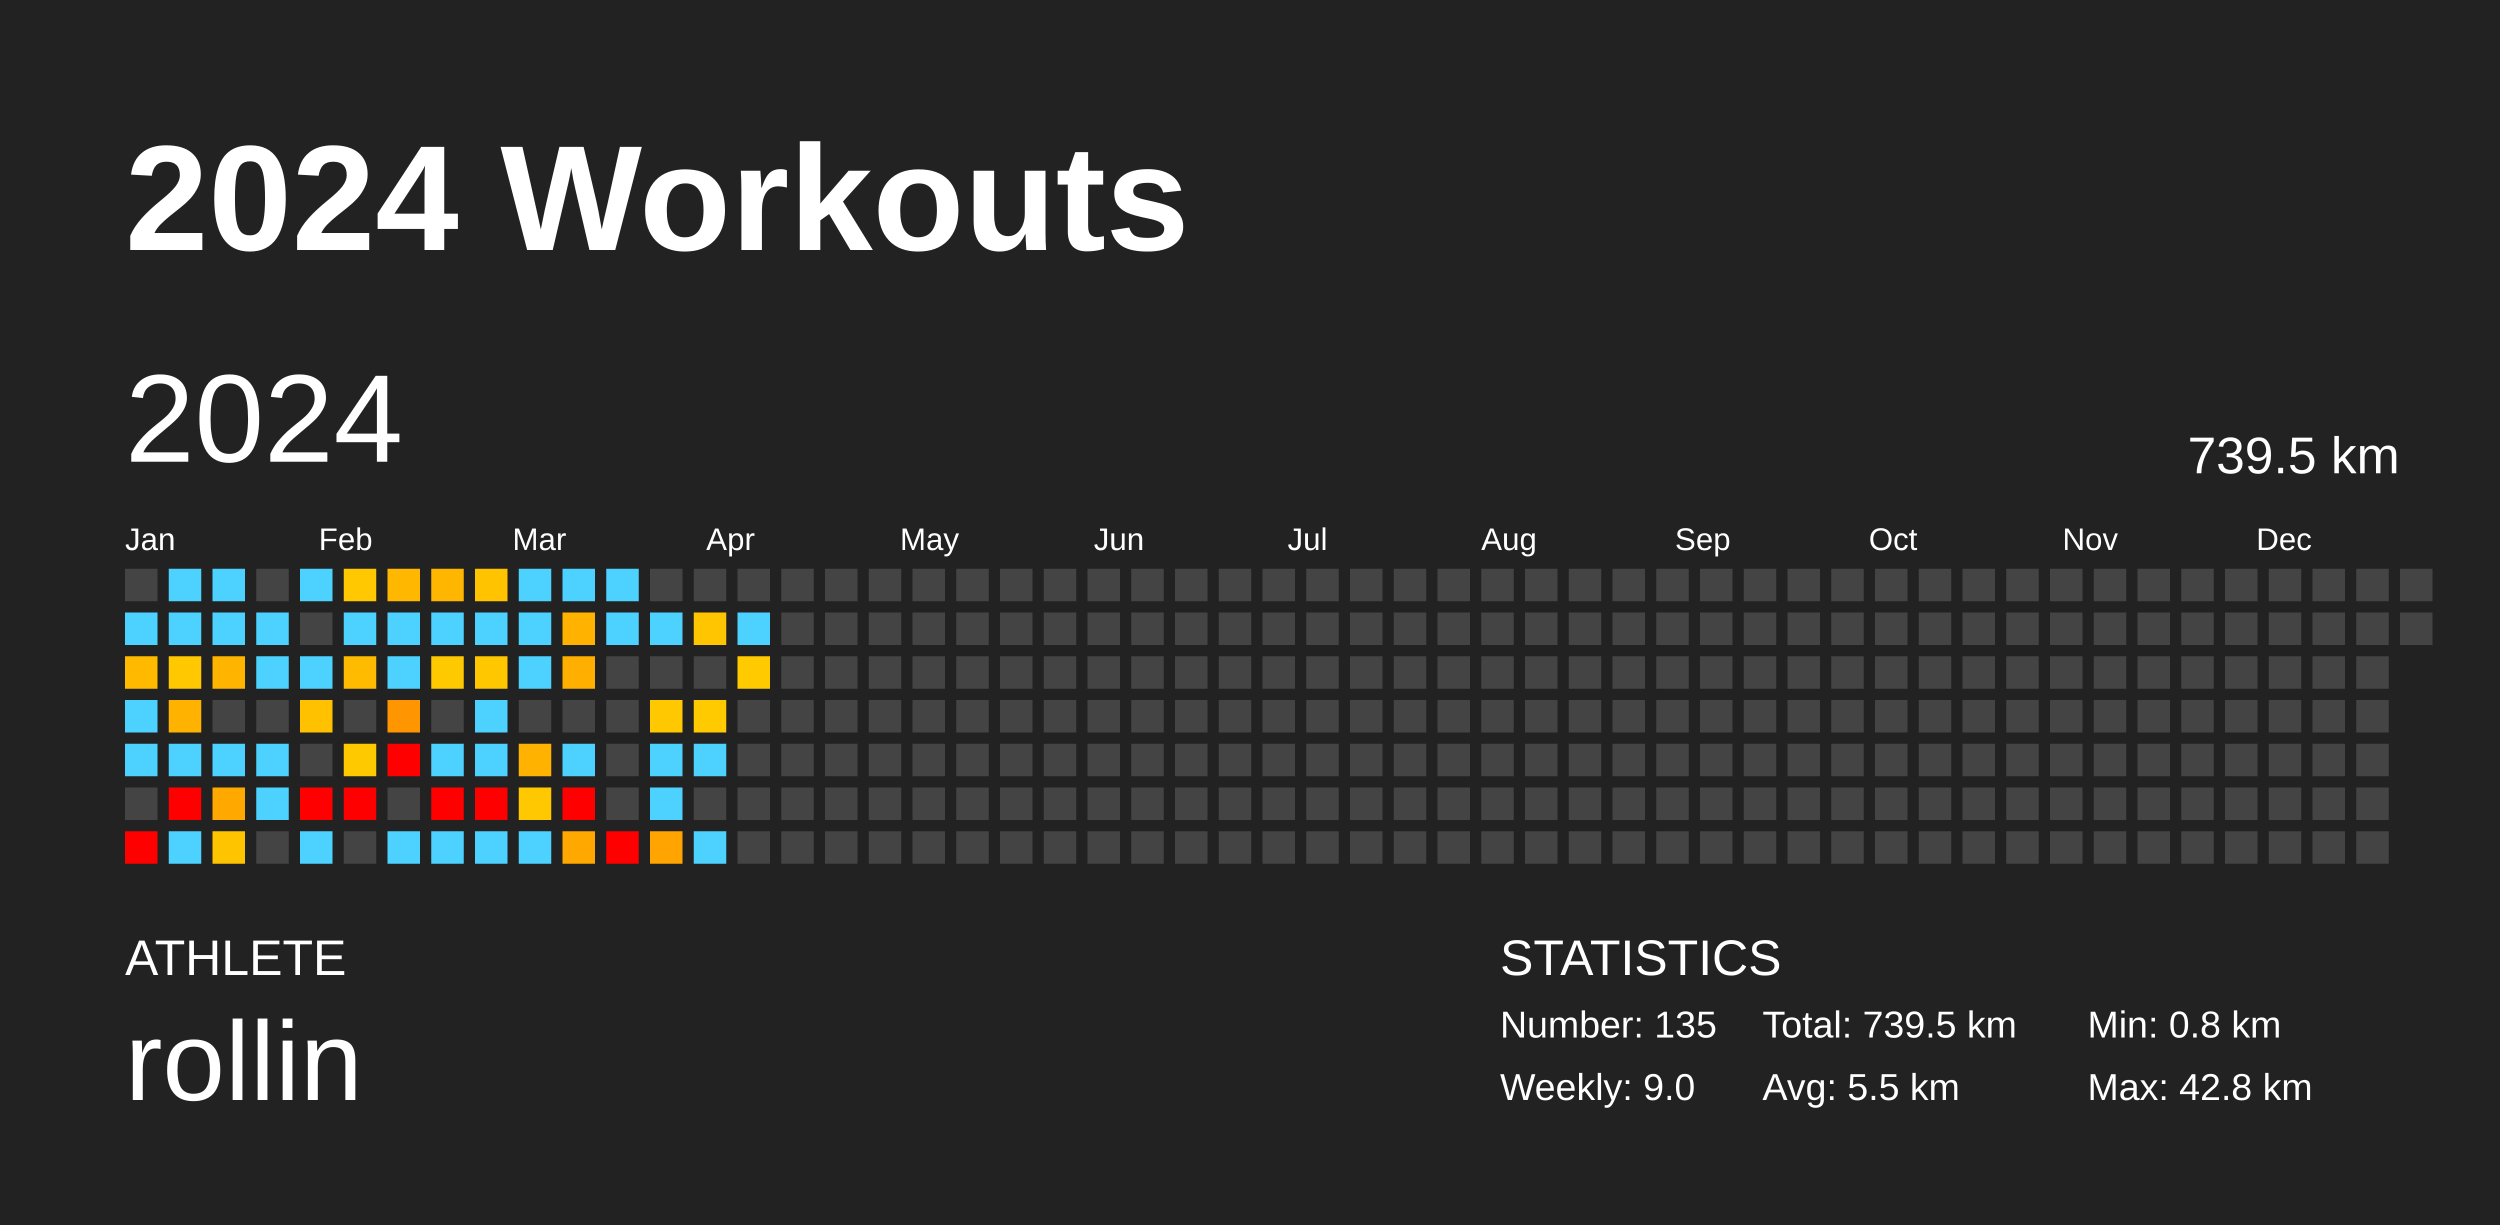
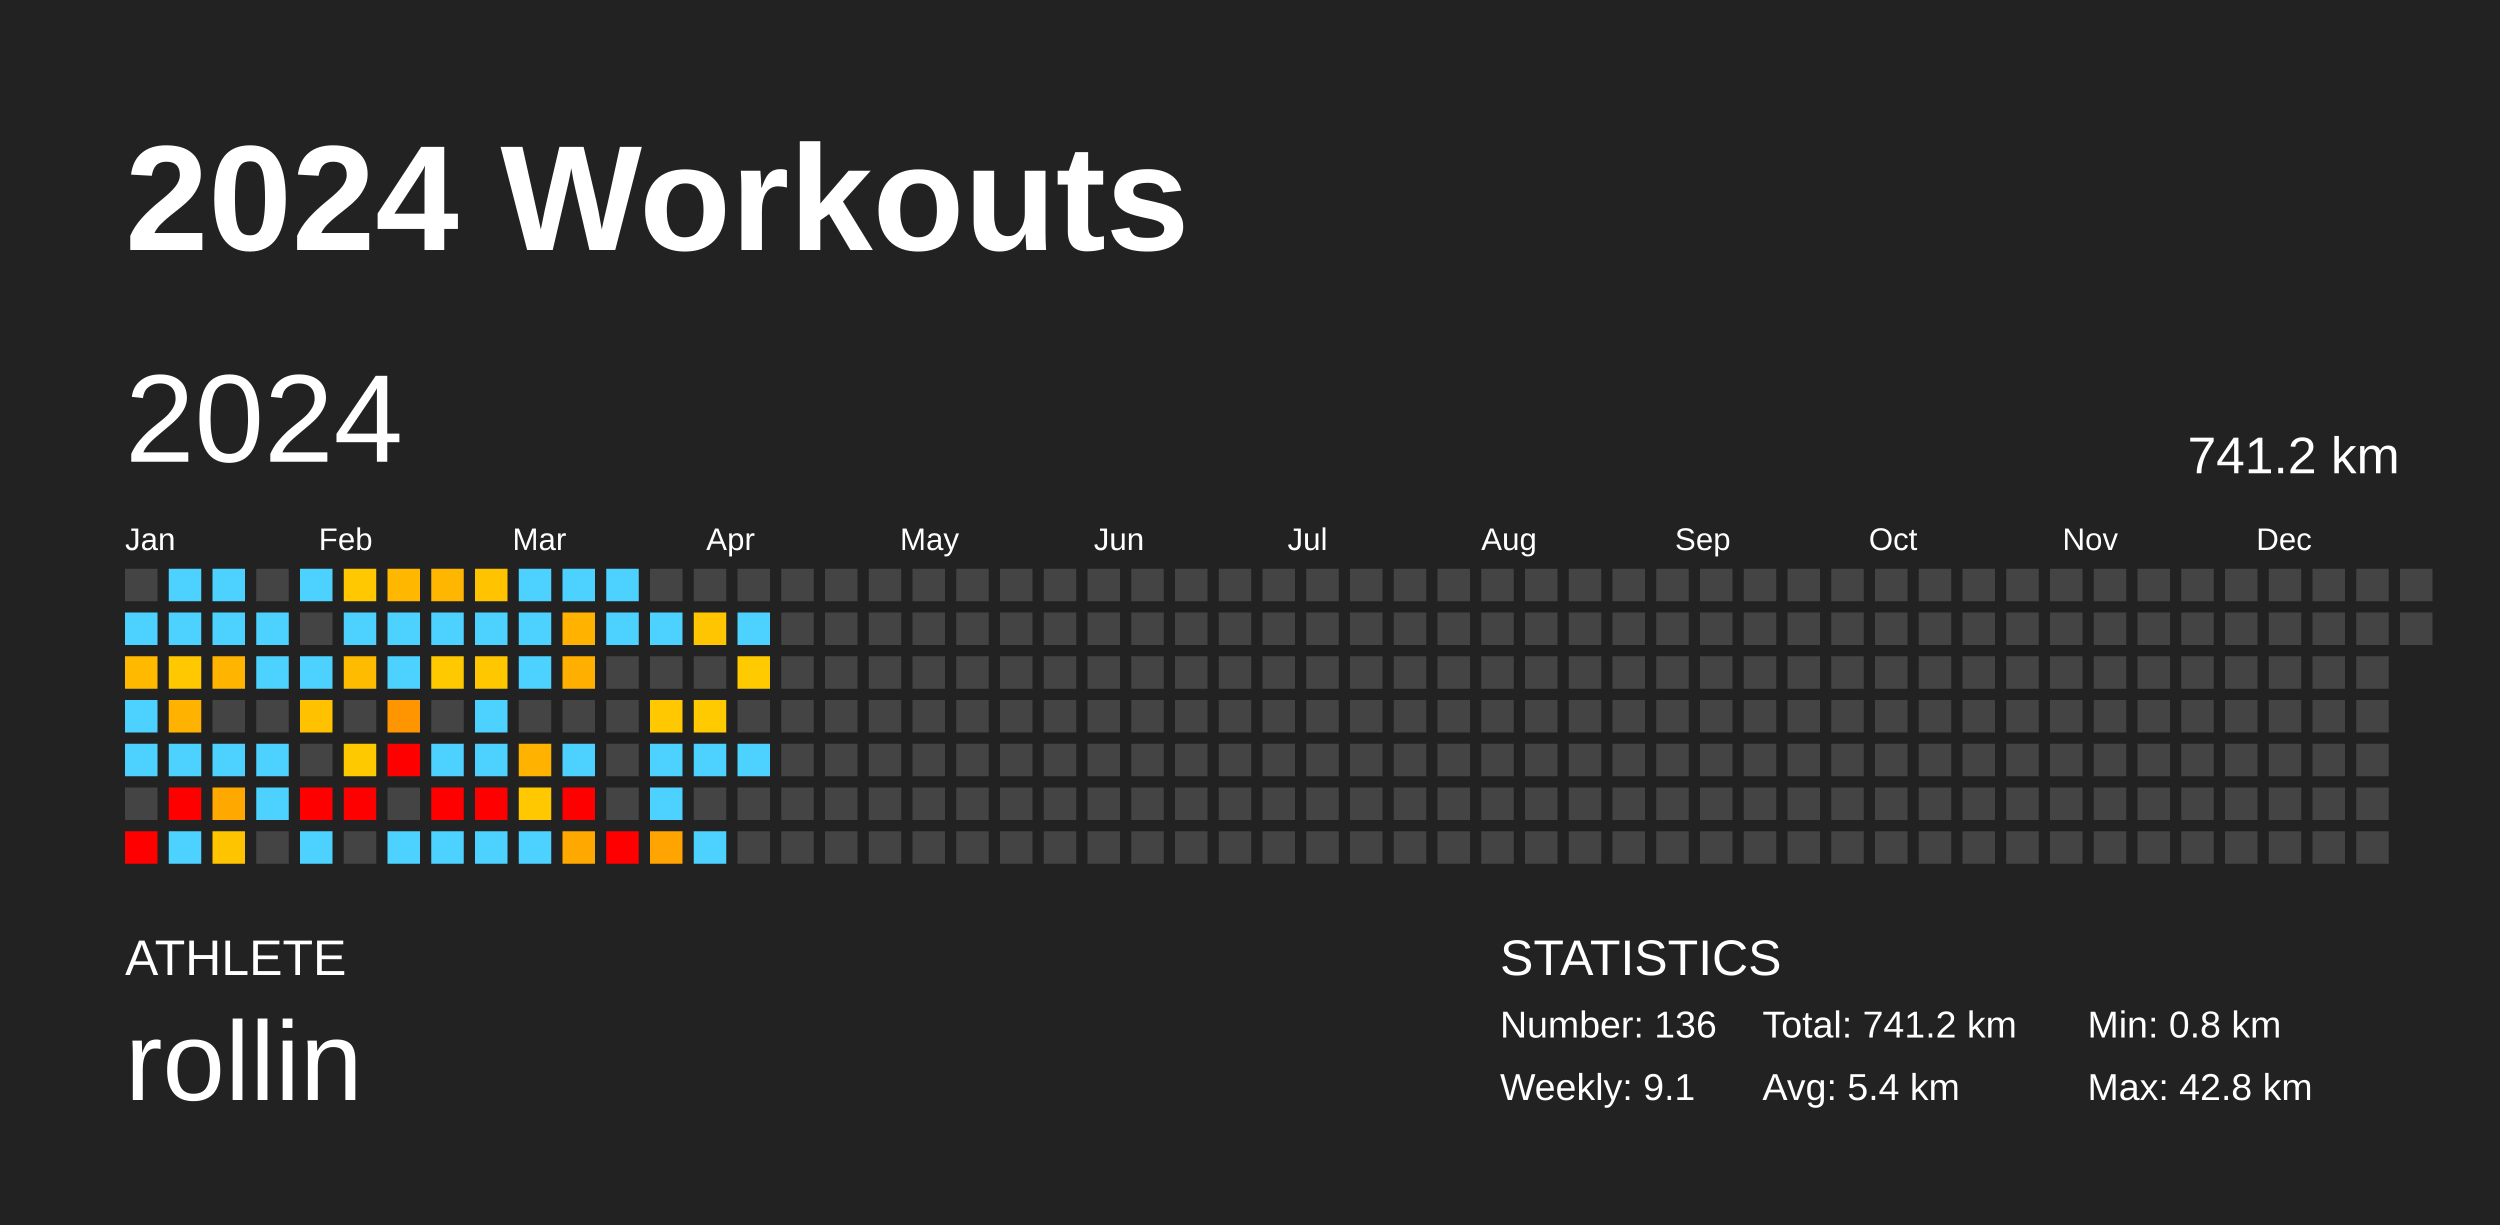
<svg xmlns="http://www.w3.org/2000/svg" baseProfile="full" height="98mm" version="1.1" viewBox="0,0,200,98" width="200mm">
  <defs />
  <rect fill="#222222" height="98" width="200" x="0" y="0" />
  <text fill="#FFFFFF" style="font-size:12px; font-family:Arial; font-weight:bold;" x="10" y="20">2024 Workouts</text>
  <text fill="#FFFFFF" style="font-size:4px; font-family:Arial" x="10" y="78">ATHLETE</text>
  <text fill="#FFFFFF" style="font-size:9px; font-family:Arial" x="10" y="88">rollin</text>
  <text fill="#FFFFFF" style="font-size:4px; font-family:Arial" x="120" y="78">STATISTICS</text>
-   <text fill="#FFFFFF" style="font-size:3px; font-family:Arial" x="120" y="83">Number: 135</text>
-   <text fill="#FFFFFF" style="font-size:3px; font-family:Arial" x="120" y="88">Weekly: 9.0</text>
-   <text fill="#FFFFFF" style="font-size:3px; font-family:Arial" x="141" y="83">Total: 739.5 km</text>
-   <text fill="#FFFFFF" style="font-size:3px; font-family:Arial" x="141" y="88">Avg: 5.5 km</text>
+   <text fill="#FFFFFF" style="font-size:3px; font-family:Arial" x="120" y="83">Number: 136</text>
+   <text fill="#FFFFFF" style="font-size:3px; font-family:Arial" x="120" y="88">Weekly: 9.1</text>
+   <text fill="#FFFFFF" style="font-size:3px; font-family:Arial" x="141" y="83">Total: 741.2 km</text>
+   <text fill="#FFFFFF" style="font-size:3px; font-family:Arial" x="141" y="88">Avg: 5.4 km</text>
  <text fill="#FFFFFF" style="font-size:3px; font-family:Arial" x="167" y="83">Min: 0.8 km</text>
  <text fill="#FFFFFF" style="font-size:3px; font-family:Arial" x="167" y="88">Max: 42.8 km</text>
  <text dominant-baseline="hanging" fill="#FFFFFF" style="font-size:10.0px; font-family:Arial;" x="10" y="30">2024</text>
-   <text dominant-baseline="hanging" fill="#FFFFFF" style="font-size:4.125px; font-family:Arial;" x="175" y="35">739.5 km</text>
+   <text dominant-baseline="hanging" fill="#FFFFFF" style="font-size:4.125px; font-family:Arial;" x="175" y="35">741.2 km</text>
  <text fill="#FFFFFF" style="font-size:2.5px; font-family:Arial" x="10.0" y="44">Jan</text>
  <text fill="#FFFFFF" style="font-size:2.5px; font-family:Arial" x="25.5" y="44">Feb</text>
  <text fill="#FFFFFF" style="font-size:2.5px; font-family:Arial" x="41.0" y="44">Mar</text>
  <text fill="#FFFFFF" style="font-size:2.5px; font-family:Arial" x="56.5" y="44">Apr</text>
  <text fill="#FFFFFF" style="font-size:2.5px; font-family:Arial" x="72.0" y="44">May</text>
  <text fill="#FFFFFF" style="font-size:2.5px; font-family:Arial" x="87.5" y="44">Jun</text>
  <text fill="#FFFFFF" style="font-size:2.5px; font-family:Arial" x="103.0" y="44">Jul</text>
  <text fill="#FFFFFF" style="font-size:2.5px; font-family:Arial" x="118.5" y="44">Aug</text>
  <text fill="#FFFFFF" style="font-size:2.5px; font-family:Arial" x="134.0" y="44">Sep</text>
  <text fill="#FFFFFF" style="font-size:2.5px; font-family:Arial" x="149.5" y="44">Oct</text>
  <text fill="#FFFFFF" style="font-size:2.5px; font-family:Arial" x="165.0" y="44">Nov</text>
  <text fill="#FFFFFF" style="font-size:2.5px; font-family:Arial" x="180.5" y="44">Dec</text>
  <rect fill="#444444" height="2.6" width="2.6" x="10.0" y="45.5" />
  <rect fill="#4dd2ff" height="2.6" width="2.6" x="10.0" y="49.0" />
  <rect fill="#ffba00" height="2.6" width="2.6" x="10.0" y="52.5" />
  <rect fill="#4dd2ff" height="2.6" width="2.6" x="10.0" y="56.0" />
  <rect fill="#4dd2ff" height="2.6" width="2.6" x="10.0" y="59.5" />
  <rect fill="#444444" height="2.6" width="2.6" x="10.0" y="63.0" />
  <rect fill="red" height="2.6" width="2.6" x="10.0" y="66.5" />
  <rect fill="#4dd2ff" height="2.6" width="2.6" x="13.5" y="45.5" />
  <rect fill="#4dd2ff" height="2.6" width="2.6" x="13.5" y="49.0" />
  <rect fill="#ffc800" height="2.6" width="2.6" x="13.5" y="52.5" />
  <rect fill="#ffb200" height="2.6" width="2.6" x="13.5" y="56.0" />
  <rect fill="#4dd2ff" height="2.6" width="2.6" x="13.5" y="59.5" />
  <rect fill="red" height="2.6" width="2.6" x="13.5" y="63.0" />
  <rect fill="#4dd2ff" height="2.6" width="2.6" x="13.5" y="66.5" />
  <rect fill="#4dd2ff" height="2.6" width="2.6" x="17.0" y="45.5" />
  <rect fill="#4dd2ff" height="2.6" width="2.6" x="17.0" y="49.0" />
  <rect fill="#ffb400" height="2.6" width="2.6" x="17.0" y="52.5" />
  <rect fill="#444444" height="2.6" width="2.6" x="17.0" y="56.0" />
  <rect fill="#4dd2ff" height="2.6" width="2.6" x="17.0" y="59.5" />
  <rect fill="#ffa800" height="2.6" width="2.6" x="17.0" y="63.0" />
  <rect fill="#ffc400" height="2.6" width="2.6" x="17.0" y="66.5" />
  <rect fill="#444444" height="2.6" width="2.6" x="20.5" y="45.5" />
  <rect fill="#4dd2ff" height="2.6" width="2.6" x="20.5" y="49.0" />
  <rect fill="#4dd2ff" height="2.6" width="2.6" x="20.5" y="52.5" />
  <rect fill="#444444" height="2.6" width="2.6" x="20.5" y="56.0" />
  <rect fill="#4dd2ff" height="2.6" width="2.6" x="20.5" y="59.5" />
  <rect fill="#4dd2ff" height="2.6" width="2.6" x="20.5" y="63.0" />
  <rect fill="#444444" height="2.6" width="2.6" x="20.5" y="66.5" />
  <rect fill="#4dd2ff" height="2.6" width="2.6" x="24.0" y="45.5" />
  <rect fill="#444444" height="2.6" width="2.6" x="24.0" y="49.0" />
  <rect fill="#4dd2ff" height="2.6" width="2.6" x="24.0" y="52.5" />
  <rect fill="#ffc100" height="2.6" width="2.6" x="24.0" y="56.0" />
  <rect fill="#444444" height="2.6" width="2.6" x="24.0" y="59.5" />
  <rect fill="red" height="2.6" width="2.6" x="24.0" y="63.0" />
  <rect fill="#4dd2ff" height="2.6" width="2.6" x="24.0" y="66.5" />
  <rect fill="#ffc800" height="2.6" width="2.6" x="27.5" y="45.5" />
  <rect fill="#4dd2ff" height="2.6" width="2.6" x="27.5" y="49.0" />
  <rect fill="#ffbb00" height="2.6" width="2.6" x="27.5" y="52.5" />
  <rect fill="#444444" height="2.6" width="2.6" x="27.5" y="56.0" />
  <rect fill="#ffc900" height="2.6" width="2.6" x="27.5" y="59.5" />
  <rect fill="red" height="2.6" width="2.6" x="27.5" y="63.0" />
  <rect fill="#444444" height="2.6" width="2.6" x="27.5" y="66.5" />
  <rect fill="#ffb700" height="2.6" width="2.6" x="31.0" y="45.5" />
  <rect fill="#4dd2ff" height="2.6" width="2.6" x="31.0" y="49.0" />
  <rect fill="#4dd2ff" height="2.6" width="2.6" x="31.0" y="52.5" />
  <rect fill="#ff9500" height="2.6" width="2.6" x="31.0" y="56.0" />
  <rect fill="red" height="2.6" width="2.6" x="31.0" y="59.5" />
  <rect fill="#444444" height="2.6" width="2.6" x="31.0" y="63.0" />
  <rect fill="#4dd2ff" height="2.6" width="2.6" x="31.0" y="66.5" />
  <rect fill="#ffb600" height="2.6" width="2.6" x="34.5" y="45.5" />
  <rect fill="#4dd2ff" height="2.6" width="2.6" x="34.5" y="49.0" />
  <rect fill="#ffc900" height="2.6" width="2.6" x="34.5" y="52.5" />
  <rect fill="#444444" height="2.6" width="2.6" x="34.5" y="56.0" />
  <rect fill="#4dd2ff" height="2.6" width="2.6" x="34.5" y="59.5" />
  <rect fill="red" height="2.6" width="2.6" x="34.5" y="63.0" />
  <rect fill="#4dd2ff" height="2.6" width="2.6" x="34.5" y="66.5" />
  <rect fill="#ffc300" height="2.6" width="2.6" x="38.0" y="45.5" />
  <rect fill="#4dd2ff" height="2.6" width="2.6" x="38.0" y="49.0" />
  <rect fill="#ffc700" height="2.6" width="2.6" x="38.0" y="52.5" />
  <rect fill="#4dd2ff" height="2.6" width="2.6" x="38.0" y="56.0" />
  <rect fill="#4dd2ff" height="2.6" width="2.6" x="38.0" y="59.5" />
  <rect fill="red" height="2.6" width="2.6" x="38.0" y="63.0" />
  <rect fill="#4dd2ff" height="2.6" width="2.6" x="38.0" y="66.5" />
  <rect fill="#4dd2ff" height="2.6" width="2.6" x="41.5" y="45.5" />
  <rect fill="#4dd2ff" height="2.6" width="2.6" x="41.5" y="49.0" />
  <rect fill="#4dd2ff" height="2.6" width="2.6" x="41.5" y="52.5" />
  <rect fill="#444444" height="2.6" width="2.6" x="41.5" y="56.0" />
  <rect fill="#ffb200" height="2.6" width="2.6" x="41.5" y="59.5" />
  <rect fill="#ffc800" height="2.6" width="2.6" x="41.5" y="63.0" />
  <rect fill="#4dd2ff" height="2.6" width="2.6" x="41.5" y="66.5" />
  <rect fill="#4dd2ff" height="2.6" width="2.6" x="45.0" y="45.5" />
  <rect fill="#ffb300" height="2.6" width="2.6" x="45.0" y="49.0" />
  <rect fill="#ffaf00" height="2.6" width="2.6" x="45.0" y="52.5" />
  <rect fill="#444444" height="2.6" width="2.6" x="45.0" y="56.0" />
  <rect fill="#4dd2ff" height="2.6" width="2.6" x="45.0" y="59.5" />
  <rect fill="red" height="2.6" width="2.6" x="45.0" y="63.0" />
  <rect fill="#ffa800" height="2.6" width="2.6" x="45.0" y="66.5" />
  <rect fill="#4dd2ff" height="2.6" width="2.6" x="48.5" y="45.5" />
  <rect fill="#4dd2ff" height="2.6" width="2.6" x="48.5" y="49.0" />
  <rect fill="#444444" height="2.6" width="2.6" x="48.5" y="52.5" />
  <rect fill="#444444" height="2.6" width="2.6" x="48.5" y="56.0" />
  <rect fill="#444444" height="2.6" width="2.6" x="48.5" y="59.5" />
  <rect fill="#444444" height="2.6" width="2.6" x="48.5" y="63.0" />
  <rect fill="red" height="2.6" width="2.6" x="48.5" y="66.5" />
  <rect fill="#444444" height="2.6" width="2.6" x="52.0" y="45.5" />
  <rect fill="#4dd2ff" height="2.6" width="2.6" x="52.0" y="49.0" />
  <rect fill="#444444" height="2.6" width="2.6" x="52.0" y="52.5" />
  <rect fill="#ffc800" height="2.6" width="2.6" x="52.0" y="56.0" />
  <rect fill="#4dd2ff" height="2.6" width="2.6" x="52.0" y="59.5" />
  <rect fill="#4dd2ff" height="2.6" width="2.6" x="52.0" y="63.0" />
  <rect fill="#ffa400" height="2.6" width="2.6" x="52.0" y="66.5" />
  <rect fill="#444444" height="2.6" width="2.6" x="55.5" y="45.5" />
  <rect fill="#ffc500" height="2.6" width="2.6" x="55.5" y="49.0" />
  <rect fill="#444444" height="2.6" width="2.6" x="55.5" y="52.5" />
  <rect fill="#ffca00" height="2.6" width="2.6" x="55.5" y="56.0" />
  <rect fill="#4dd2ff" height="2.6" width="2.6" x="55.5" y="59.5" />
  <rect fill="#444444" height="2.6" width="2.6" x="55.5" y="63.0" />
  <rect fill="#4dd2ff" height="2.6" width="2.6" x="55.5" y="66.5" />
  <rect fill="#444444" height="2.6" width="2.6" x="59.0" y="45.5" />
  <rect fill="#4dd2ff" height="2.6" width="2.6" x="59.0" y="49.0" />
  <rect fill="#ffca00" height="2.6" width="2.6" x="59.0" y="52.5" />
  <rect fill="#444444" height="2.6" width="2.6" x="59.0" y="56.0" />
-   <rect fill="#444444" height="2.6" width="2.6" x="59.0" y="59.5" />
+   <rect fill="#4dd2ff" height="2.6" width="2.6" x="59.0" y="59.5" />
  <rect fill="#444444" height="2.6" width="2.6" x="59.0" y="63.0" />
  <rect fill="#444444" height="2.6" width="2.6" x="59.0" y="66.5" />
  <rect fill="#444444" height="2.6" width="2.6" x="62.5" y="45.5" />
  <rect fill="#444444" height="2.6" width="2.6" x="62.5" y="49.0" />
  <rect fill="#444444" height="2.6" width="2.6" x="62.5" y="52.5" />
  <rect fill="#444444" height="2.6" width="2.6" x="62.5" y="56.0" />
  <rect fill="#444444" height="2.6" width="2.6" x="62.5" y="59.5" />
  <rect fill="#444444" height="2.6" width="2.6" x="62.5" y="63.0" />
  <rect fill="#444444" height="2.6" width="2.6" x="62.5" y="66.5" />
  <rect fill="#444444" height="2.6" width="2.6" x="66.0" y="45.5" />
  <rect fill="#444444" height="2.6" width="2.6" x="66.0" y="49.0" />
  <rect fill="#444444" height="2.6" width="2.6" x="66.0" y="52.5" />
  <rect fill="#444444" height="2.6" width="2.6" x="66.0" y="56.0" />
  <rect fill="#444444" height="2.6" width="2.6" x="66.0" y="59.5" />
  <rect fill="#444444" height="2.6" width="2.6" x="66.0" y="63.0" />
  <rect fill="#444444" height="2.6" width="2.6" x="66.0" y="66.5" />
  <rect fill="#444444" height="2.6" width="2.6" x="69.5" y="45.5" />
  <rect fill="#444444" height="2.6" width="2.6" x="69.5" y="49.0" />
  <rect fill="#444444" height="2.6" width="2.6" x="69.5" y="52.5" />
  <rect fill="#444444" height="2.6" width="2.6" x="69.5" y="56.0" />
  <rect fill="#444444" height="2.6" width="2.6" x="69.5" y="59.5" />
  <rect fill="#444444" height="2.6" width="2.6" x="69.5" y="63.0" />
  <rect fill="#444444" height="2.6" width="2.6" x="69.5" y="66.5" />
  <rect fill="#444444" height="2.6" width="2.6" x="73.0" y="45.5" />
  <rect fill="#444444" height="2.6" width="2.6" x="73.0" y="49.0" />
  <rect fill="#444444" height="2.6" width="2.6" x="73.0" y="52.5" />
  <rect fill="#444444" height="2.6" width="2.6" x="73.0" y="56.0" />
  <rect fill="#444444" height="2.6" width="2.6" x="73.0" y="59.5" />
  <rect fill="#444444" height="2.6" width="2.6" x="73.0" y="63.0" />
  <rect fill="#444444" height="2.6" width="2.6" x="73.0" y="66.5" />
  <rect fill="#444444" height="2.6" width="2.6" x="76.5" y="45.5" />
  <rect fill="#444444" height="2.6" width="2.6" x="76.5" y="49.0" />
  <rect fill="#444444" height="2.6" width="2.6" x="76.5" y="52.5" />
  <rect fill="#444444" height="2.6" width="2.6" x="76.5" y="56.0" />
  <rect fill="#444444" height="2.6" width="2.6" x="76.5" y="59.5" />
  <rect fill="#444444" height="2.6" width="2.6" x="76.5" y="63.0" />
  <rect fill="#444444" height="2.6" width="2.6" x="76.5" y="66.5" />
  <rect fill="#444444" height="2.6" width="2.6" x="80.0" y="45.5" />
  <rect fill="#444444" height="2.6" width="2.6" x="80.0" y="49.0" />
  <rect fill="#444444" height="2.6" width="2.6" x="80.0" y="52.5" />
  <rect fill="#444444" height="2.6" width="2.6" x="80.0" y="56.0" />
  <rect fill="#444444" height="2.6" width="2.6" x="80.0" y="59.5" />
  <rect fill="#444444" height="2.6" width="2.6" x="80.0" y="63.0" />
  <rect fill="#444444" height="2.6" width="2.6" x="80.0" y="66.5" />
  <rect fill="#444444" height="2.6" width="2.6" x="83.5" y="45.5" />
  <rect fill="#444444" height="2.6" width="2.6" x="83.5" y="49.0" />
  <rect fill="#444444" height="2.6" width="2.6" x="83.5" y="52.5" />
  <rect fill="#444444" height="2.6" width="2.6" x="83.5" y="56.0" />
  <rect fill="#444444" height="2.6" width="2.6" x="83.5" y="59.5" />
  <rect fill="#444444" height="2.6" width="2.6" x="83.5" y="63.0" />
  <rect fill="#444444" height="2.6" width="2.6" x="83.5" y="66.5" />
  <rect fill="#444444" height="2.6" width="2.6" x="87.0" y="45.5" />
  <rect fill="#444444" height="2.6" width="2.6" x="87.0" y="49.0" />
  <rect fill="#444444" height="2.6" width="2.6" x="87.0" y="52.5" />
  <rect fill="#444444" height="2.6" width="2.6" x="87.0" y="56.0" />
  <rect fill="#444444" height="2.6" width="2.6" x="87.0" y="59.5" />
  <rect fill="#444444" height="2.6" width="2.6" x="87.0" y="63.0" />
  <rect fill="#444444" height="2.6" width="2.6" x="87.0" y="66.5" />
  <rect fill="#444444" height="2.6" width="2.6" x="90.5" y="45.5" />
  <rect fill="#444444" height="2.6" width="2.6" x="90.5" y="49.0" />
  <rect fill="#444444" height="2.6" width="2.6" x="90.5" y="52.5" />
  <rect fill="#444444" height="2.6" width="2.6" x="90.5" y="56.0" />
  <rect fill="#444444" height="2.6" width="2.6" x="90.5" y="59.5" />
  <rect fill="#444444" height="2.6" width="2.6" x="90.5" y="63.0" />
  <rect fill="#444444" height="2.6" width="2.6" x="90.5" y="66.5" />
  <rect fill="#444444" height="2.6" width="2.6" x="94.0" y="45.5" />
  <rect fill="#444444" height="2.6" width="2.6" x="94.0" y="49.0" />
  <rect fill="#444444" height="2.6" width="2.6" x="94.0" y="52.5" />
  <rect fill="#444444" height="2.6" width="2.6" x="94.0" y="56.0" />
  <rect fill="#444444" height="2.6" width="2.6" x="94.0" y="59.5" />
  <rect fill="#444444" height="2.6" width="2.6" x="94.0" y="63.0" />
  <rect fill="#444444" height="2.6" width="2.6" x="94.0" y="66.5" />
  <rect fill="#444444" height="2.6" width="2.6" x="97.5" y="45.5" />
  <rect fill="#444444" height="2.6" width="2.6" x="97.5" y="49.0" />
  <rect fill="#444444" height="2.6" width="2.6" x="97.5" y="52.5" />
  <rect fill="#444444" height="2.6" width="2.6" x="97.5" y="56.0" />
  <rect fill="#444444" height="2.6" width="2.6" x="97.5" y="59.5" />
  <rect fill="#444444" height="2.6" width="2.6" x="97.5" y="63.0" />
  <rect fill="#444444" height="2.6" width="2.6" x="97.5" y="66.5" />
  <rect fill="#444444" height="2.6" width="2.6" x="101.0" y="45.5" />
  <rect fill="#444444" height="2.6" width="2.6" x="101.0" y="49.0" />
  <rect fill="#444444" height="2.6" width="2.6" x="101.0" y="52.5" />
  <rect fill="#444444" height="2.6" width="2.6" x="101.0" y="56.0" />
  <rect fill="#444444" height="2.6" width="2.6" x="101.0" y="59.5" />
  <rect fill="#444444" height="2.6" width="2.6" x="101.0" y="63.0" />
  <rect fill="#444444" height="2.6" width="2.6" x="101.0" y="66.5" />
  <rect fill="#444444" height="2.6" width="2.6" x="104.5" y="45.5" />
  <rect fill="#444444" height="2.6" width="2.6" x="104.5" y="49.0" />
  <rect fill="#444444" height="2.6" width="2.6" x="104.5" y="52.5" />
  <rect fill="#444444" height="2.6" width="2.6" x="104.5" y="56.0" />
  <rect fill="#444444" height="2.6" width="2.6" x="104.5" y="59.5" />
  <rect fill="#444444" height="2.6" width="2.6" x="104.5" y="63.0" />
  <rect fill="#444444" height="2.6" width="2.6" x="104.5" y="66.5" />
  <rect fill="#444444" height="2.6" width="2.6" x="108.0" y="45.5" />
  <rect fill="#444444" height="2.6" width="2.6" x="108.0" y="49.0" />
  <rect fill="#444444" height="2.6" width="2.6" x="108.0" y="52.5" />
  <rect fill="#444444" height="2.6" width="2.6" x="108.0" y="56.0" />
  <rect fill="#444444" height="2.6" width="2.6" x="108.0" y="59.5" />
  <rect fill="#444444" height="2.6" width="2.6" x="108.0" y="63.0" />
  <rect fill="#444444" height="2.6" width="2.6" x="108.0" y="66.5" />
  <rect fill="#444444" height="2.6" width="2.6" x="111.5" y="45.5" />
  <rect fill="#444444" height="2.6" width="2.6" x="111.5" y="49.0" />
  <rect fill="#444444" height="2.6" width="2.6" x="111.5" y="52.5" />
  <rect fill="#444444" height="2.6" width="2.6" x="111.5" y="56.0" />
  <rect fill="#444444" height="2.6" width="2.6" x="111.5" y="59.5" />
  <rect fill="#444444" height="2.6" width="2.6" x="111.5" y="63.0" />
  <rect fill="#444444" height="2.6" width="2.6" x="111.5" y="66.5" />
  <rect fill="#444444" height="2.6" width="2.6" x="115.0" y="45.5" />
  <rect fill="#444444" height="2.6" width="2.6" x="115.0" y="49.0" />
  <rect fill="#444444" height="2.6" width="2.6" x="115.0" y="52.5" />
  <rect fill="#444444" height="2.6" width="2.6" x="115.0" y="56.0" />
  <rect fill="#444444" height="2.6" width="2.6" x="115.0" y="59.5" />
  <rect fill="#444444" height="2.6" width="2.6" x="115.0" y="63.0" />
  <rect fill="#444444" height="2.6" width="2.6" x="115.0" y="66.5" />
  <rect fill="#444444" height="2.6" width="2.6" x="118.5" y="45.5" />
  <rect fill="#444444" height="2.6" width="2.6" x="118.5" y="49.0" />
  <rect fill="#444444" height="2.6" width="2.6" x="118.5" y="52.5" />
  <rect fill="#444444" height="2.6" width="2.6" x="118.5" y="56.0" />
  <rect fill="#444444" height="2.6" width="2.6" x="118.5" y="59.5" />
  <rect fill="#444444" height="2.6" width="2.6" x="118.5" y="63.0" />
  <rect fill="#444444" height="2.6" width="2.6" x="118.5" y="66.5" />
  <rect fill="#444444" height="2.6" width="2.6" x="122.0" y="45.5" />
  <rect fill="#444444" height="2.6" width="2.6" x="122.0" y="49.0" />
  <rect fill="#444444" height="2.6" width="2.6" x="122.0" y="52.5" />
  <rect fill="#444444" height="2.6" width="2.6" x="122.0" y="56.0" />
  <rect fill="#444444" height="2.6" width="2.6" x="122.0" y="59.5" />
  <rect fill="#444444" height="2.6" width="2.6" x="122.0" y="63.0" />
  <rect fill="#444444" height="2.6" width="2.6" x="122.0" y="66.5" />
  <rect fill="#444444" height="2.6" width="2.6" x="125.5" y="45.5" />
  <rect fill="#444444" height="2.6" width="2.6" x="125.5" y="49.0" />
  <rect fill="#444444" height="2.6" width="2.6" x="125.5" y="52.5" />
  <rect fill="#444444" height="2.6" width="2.6" x="125.5" y="56.0" />
  <rect fill="#444444" height="2.6" width="2.6" x="125.5" y="59.5" />
  <rect fill="#444444" height="2.6" width="2.6" x="125.5" y="63.0" />
  <rect fill="#444444" height="2.6" width="2.6" x="125.5" y="66.5" />
  <rect fill="#444444" height="2.6" width="2.6" x="129.0" y="45.5" />
  <rect fill="#444444" height="2.6" width="2.6" x="129.0" y="49.0" />
  <rect fill="#444444" height="2.6" width="2.6" x="129.0" y="52.5" />
  <rect fill="#444444" height="2.6" width="2.6" x="129.0" y="56.0" />
  <rect fill="#444444" height="2.6" width="2.6" x="129.0" y="59.5" />
  <rect fill="#444444" height="2.6" width="2.6" x="129.0" y="63.0" />
  <rect fill="#444444" height="2.6" width="2.6" x="129.0" y="66.5" />
  <rect fill="#444444" height="2.6" width="2.6" x="132.5" y="45.5" />
  <rect fill="#444444" height="2.6" width="2.6" x="132.5" y="49.0" />
  <rect fill="#444444" height="2.6" width="2.6" x="132.5" y="52.5" />
  <rect fill="#444444" height="2.6" width="2.6" x="132.5" y="56.0" />
  <rect fill="#444444" height="2.6" width="2.6" x="132.5" y="59.5" />
  <rect fill="#444444" height="2.6" width="2.6" x="132.5" y="63.0" />
  <rect fill="#444444" height="2.6" width="2.6" x="132.5" y="66.5" />
  <rect fill="#444444" height="2.6" width="2.6" x="136.0" y="45.5" />
  <rect fill="#444444" height="2.6" width="2.6" x="136.0" y="49.0" />
  <rect fill="#444444" height="2.6" width="2.6" x="136.0" y="52.5" />
  <rect fill="#444444" height="2.6" width="2.6" x="136.0" y="56.0" />
  <rect fill="#444444" height="2.6" width="2.6" x="136.0" y="59.5" />
  <rect fill="#444444" height="2.6" width="2.6" x="136.0" y="63.0" />
  <rect fill="#444444" height="2.6" width="2.6" x="136.0" y="66.5" />
  <rect fill="#444444" height="2.6" width="2.6" x="139.5" y="45.5" />
  <rect fill="#444444" height="2.6" width="2.6" x="139.5" y="49.0" />
  <rect fill="#444444" height="2.6" width="2.6" x="139.5" y="52.5" />
  <rect fill="#444444" height="2.6" width="2.6" x="139.5" y="56.0" />
  <rect fill="#444444" height="2.6" width="2.6" x="139.5" y="59.5" />
  <rect fill="#444444" height="2.6" width="2.6" x="139.5" y="63.0" />
  <rect fill="#444444" height="2.6" width="2.6" x="139.5" y="66.5" />
  <rect fill="#444444" height="2.6" width="2.6" x="143.0" y="45.5" />
  <rect fill="#444444" height="2.6" width="2.6" x="143.0" y="49.0" />
  <rect fill="#444444" height="2.6" width="2.6" x="143.0" y="52.5" />
  <rect fill="#444444" height="2.6" width="2.6" x="143.0" y="56.0" />
  <rect fill="#444444" height="2.6" width="2.6" x="143.0" y="59.5" />
  <rect fill="#444444" height="2.6" width="2.6" x="143.0" y="63.0" />
  <rect fill="#444444" height="2.6" width="2.6" x="143.0" y="66.5" />
  <rect fill="#444444" height="2.6" width="2.6" x="146.5" y="45.5" />
  <rect fill="#444444" height="2.6" width="2.6" x="146.5" y="49.0" />
  <rect fill="#444444" height="2.6" width="2.6" x="146.5" y="52.5" />
  <rect fill="#444444" height="2.6" width="2.6" x="146.5" y="56.0" />
  <rect fill="#444444" height="2.6" width="2.6" x="146.5" y="59.5" />
  <rect fill="#444444" height="2.6" width="2.6" x="146.5" y="63.0" />
  <rect fill="#444444" height="2.6" width="2.6" x="146.5" y="66.5" />
  <rect fill="#444444" height="2.6" width="2.6" x="150.0" y="45.5" />
  <rect fill="#444444" height="2.6" width="2.6" x="150.0" y="49.0" />
  <rect fill="#444444" height="2.6" width="2.6" x="150.0" y="52.5" />
  <rect fill="#444444" height="2.6" width="2.6" x="150.0" y="56.0" />
  <rect fill="#444444" height="2.6" width="2.6" x="150.0" y="59.5" />
  <rect fill="#444444" height="2.6" width="2.6" x="150.0" y="63.0" />
  <rect fill="#444444" height="2.6" width="2.6" x="150.0" y="66.5" />
  <rect fill="#444444" height="2.6" width="2.6" x="153.5" y="45.5" />
  <rect fill="#444444" height="2.6" width="2.6" x="153.5" y="49.0" />
  <rect fill="#444444" height="2.6" width="2.6" x="153.5" y="52.5" />
  <rect fill="#444444" height="2.6" width="2.6" x="153.5" y="56.0" />
  <rect fill="#444444" height="2.6" width="2.6" x="153.5" y="59.5" />
  <rect fill="#444444" height="2.6" width="2.6" x="153.5" y="63.0" />
  <rect fill="#444444" height="2.6" width="2.6" x="153.5" y="66.5" />
  <rect fill="#444444" height="2.6" width="2.6" x="157.0" y="45.5" />
  <rect fill="#444444" height="2.6" width="2.6" x="157.0" y="49.0" />
  <rect fill="#444444" height="2.6" width="2.6" x="157.0" y="52.5" />
  <rect fill="#444444" height="2.6" width="2.6" x="157.0" y="56.0" />
  <rect fill="#444444" height="2.6" width="2.6" x="157.0" y="59.5" />
  <rect fill="#444444" height="2.6" width="2.6" x="157.0" y="63.0" />
  <rect fill="#444444" height="2.6" width="2.6" x="157.0" y="66.5" />
  <rect fill="#444444" height="2.6" width="2.6" x="160.5" y="45.5" />
  <rect fill="#444444" height="2.6" width="2.6" x="160.5" y="49.0" />
  <rect fill="#444444" height="2.6" width="2.6" x="160.5" y="52.5" />
  <rect fill="#444444" height="2.6" width="2.6" x="160.5" y="56.0" />
  <rect fill="#444444" height="2.6" width="2.6" x="160.5" y="59.5" />
  <rect fill="#444444" height="2.6" width="2.6" x="160.5" y="63.0" />
  <rect fill="#444444" height="2.6" width="2.6" x="160.5" y="66.5" />
  <rect fill="#444444" height="2.6" width="2.6" x="164.0" y="45.5" />
  <rect fill="#444444" height="2.6" width="2.6" x="164.0" y="49.0" />
  <rect fill="#444444" height="2.6" width="2.6" x="164.0" y="52.5" />
  <rect fill="#444444" height="2.6" width="2.6" x="164.0" y="56.0" />
  <rect fill="#444444" height="2.6" width="2.6" x="164.0" y="59.5" />
  <rect fill="#444444" height="2.6" width="2.6" x="164.0" y="63.0" />
  <rect fill="#444444" height="2.6" width="2.6" x="164.0" y="66.5" />
  <rect fill="#444444" height="2.6" width="2.6" x="167.5" y="45.5" />
  <rect fill="#444444" height="2.6" width="2.6" x="167.5" y="49.0" />
  <rect fill="#444444" height="2.6" width="2.6" x="167.5" y="52.5" />
  <rect fill="#444444" height="2.6" width="2.6" x="167.5" y="56.0" />
  <rect fill="#444444" height="2.6" width="2.6" x="167.5" y="59.5" />
  <rect fill="#444444" height="2.6" width="2.6" x="167.5" y="63.0" />
  <rect fill="#444444" height="2.6" width="2.6" x="167.5" y="66.5" />
  <rect fill="#444444" height="2.6" width="2.6" x="171.0" y="45.5" />
  <rect fill="#444444" height="2.6" width="2.6" x="171.0" y="49.0" />
  <rect fill="#444444" height="2.6" width="2.6" x="171.0" y="52.5" />
  <rect fill="#444444" height="2.6" width="2.6" x="171.0" y="56.0" />
  <rect fill="#444444" height="2.6" width="2.6" x="171.0" y="59.5" />
  <rect fill="#444444" height="2.6" width="2.6" x="171.0" y="63.0" />
  <rect fill="#444444" height="2.6" width="2.6" x="171.0" y="66.5" />
  <rect fill="#444444" height="2.6" width="2.6" x="174.5" y="45.5" />
  <rect fill="#444444" height="2.6" width="2.6" x="174.5" y="49.0" />
  <rect fill="#444444" height="2.6" width="2.6" x="174.5" y="52.5" />
  <rect fill="#444444" height="2.6" width="2.6" x="174.5" y="56.0" />
  <rect fill="#444444" height="2.6" width="2.6" x="174.5" y="59.5" />
  <rect fill="#444444" height="2.6" width="2.6" x="174.5" y="63.0" />
  <rect fill="#444444" height="2.6" width="2.6" x="174.5" y="66.5" />
  <rect fill="#444444" height="2.6" width="2.6" x="178.0" y="45.5" />
  <rect fill="#444444" height="2.6" width="2.6" x="178.0" y="49.0" />
  <rect fill="#444444" height="2.6" width="2.6" x="178.0" y="52.5" />
  <rect fill="#444444" height="2.6" width="2.6" x="178.0" y="56.0" />
  <rect fill="#444444" height="2.6" width="2.6" x="178.0" y="59.5" />
  <rect fill="#444444" height="2.6" width="2.6" x="178.0" y="63.0" />
  <rect fill="#444444" height="2.6" width="2.6" x="178.0" y="66.5" />
  <rect fill="#444444" height="2.6" width="2.6" x="181.5" y="45.5" />
  <rect fill="#444444" height="2.6" width="2.6" x="181.5" y="49.0" />
  <rect fill="#444444" height="2.6" width="2.6" x="181.5" y="52.5" />
  <rect fill="#444444" height="2.6" width="2.6" x="181.5" y="56.0" />
  <rect fill="#444444" height="2.6" width="2.6" x="181.5" y="59.5" />
  <rect fill="#444444" height="2.6" width="2.6" x="181.5" y="63.0" />
  <rect fill="#444444" height="2.6" width="2.6" x="181.5" y="66.5" />
  <rect fill="#444444" height="2.6" width="2.6" x="185.0" y="45.5" />
  <rect fill="#444444" height="2.6" width="2.6" x="185.0" y="49.0" />
  <rect fill="#444444" height="2.6" width="2.6" x="185.0" y="52.5" />
  <rect fill="#444444" height="2.6" width="2.6" x="185.0" y="56.0" />
  <rect fill="#444444" height="2.6" width="2.6" x="185.0" y="59.5" />
  <rect fill="#444444" height="2.6" width="2.6" x="185.0" y="63.0" />
  <rect fill="#444444" height="2.6" width="2.6" x="185.0" y="66.5" />
  <rect fill="#444444" height="2.6" width="2.6" x="188.5" y="45.5" />
  <rect fill="#444444" height="2.6" width="2.6" x="188.5" y="49.0" />
  <rect fill="#444444" height="2.6" width="2.6" x="188.5" y="52.5" />
  <rect fill="#444444" height="2.6" width="2.6" x="188.5" y="56.0" />
  <rect fill="#444444" height="2.6" width="2.6" x="188.5" y="59.5" />
  <rect fill="#444444" height="2.6" width="2.6" x="188.5" y="63.0" />
  <rect fill="#444444" height="2.6" width="2.6" x="188.5" y="66.5" />
  <rect fill="#444444" height="2.6" width="2.6" x="192.0" y="45.5" />
  <rect fill="#444444" height="2.6" width="2.6" x="192.0" y="49.0" />
</svg>
